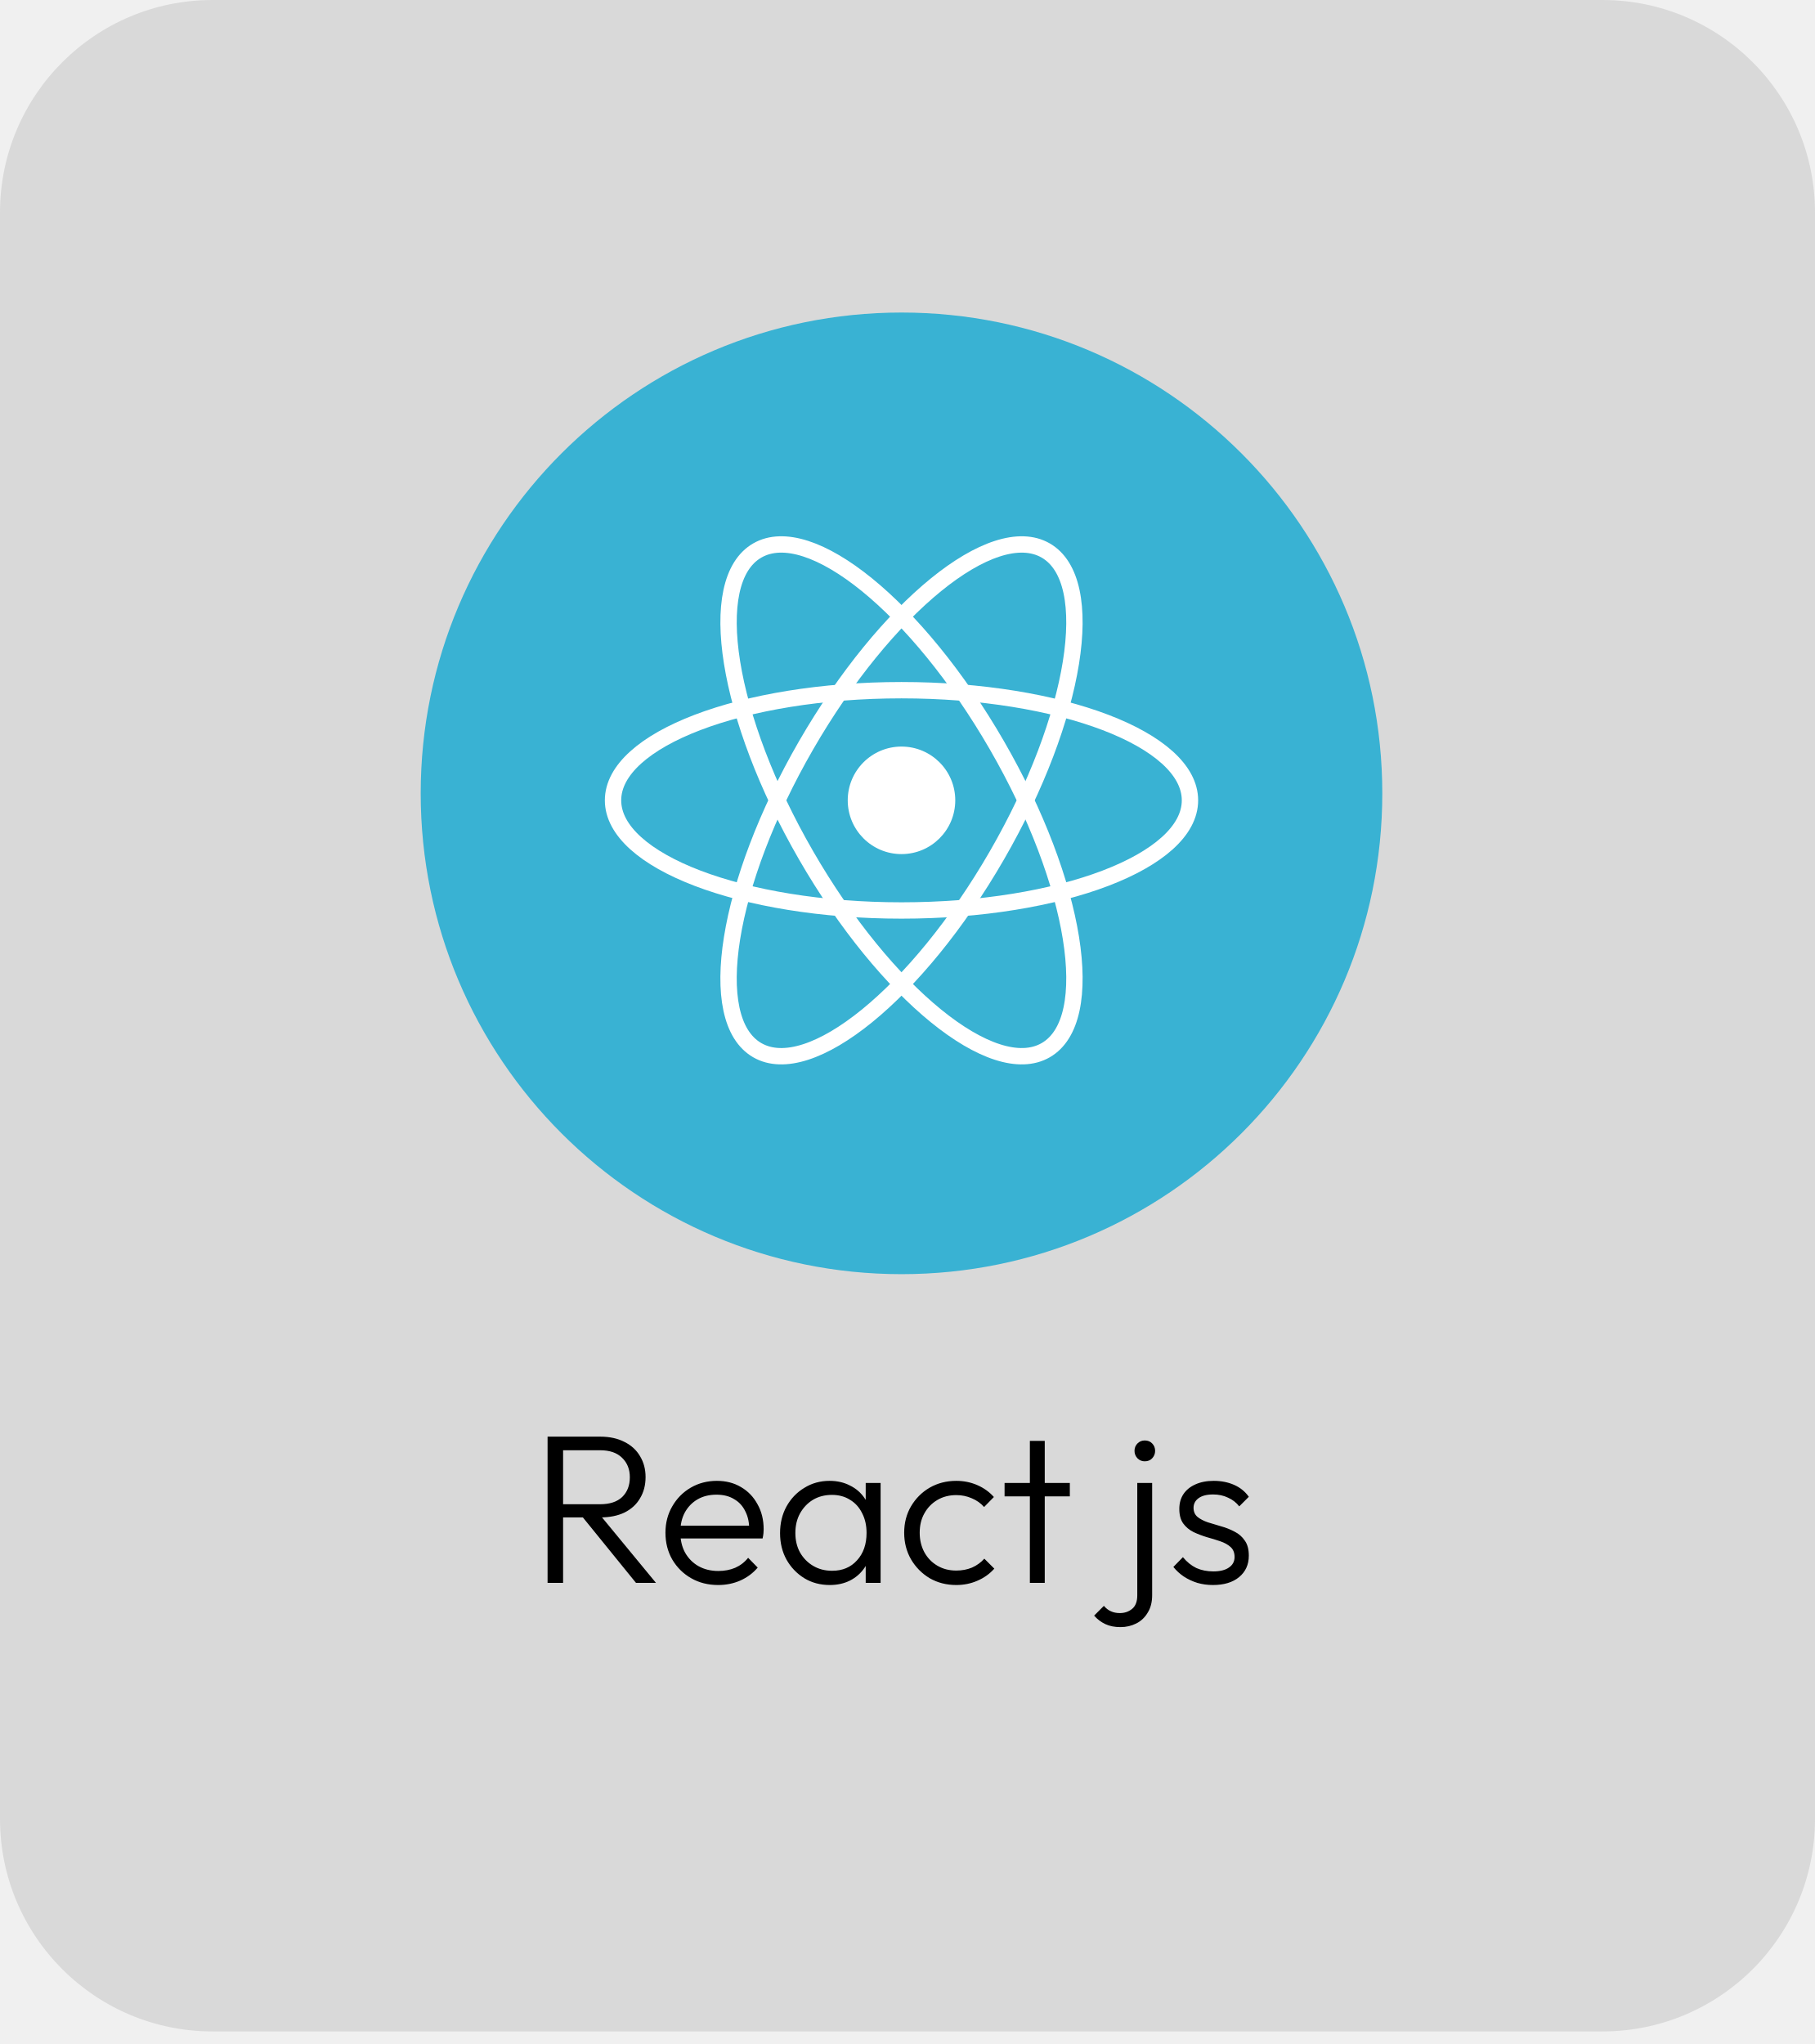
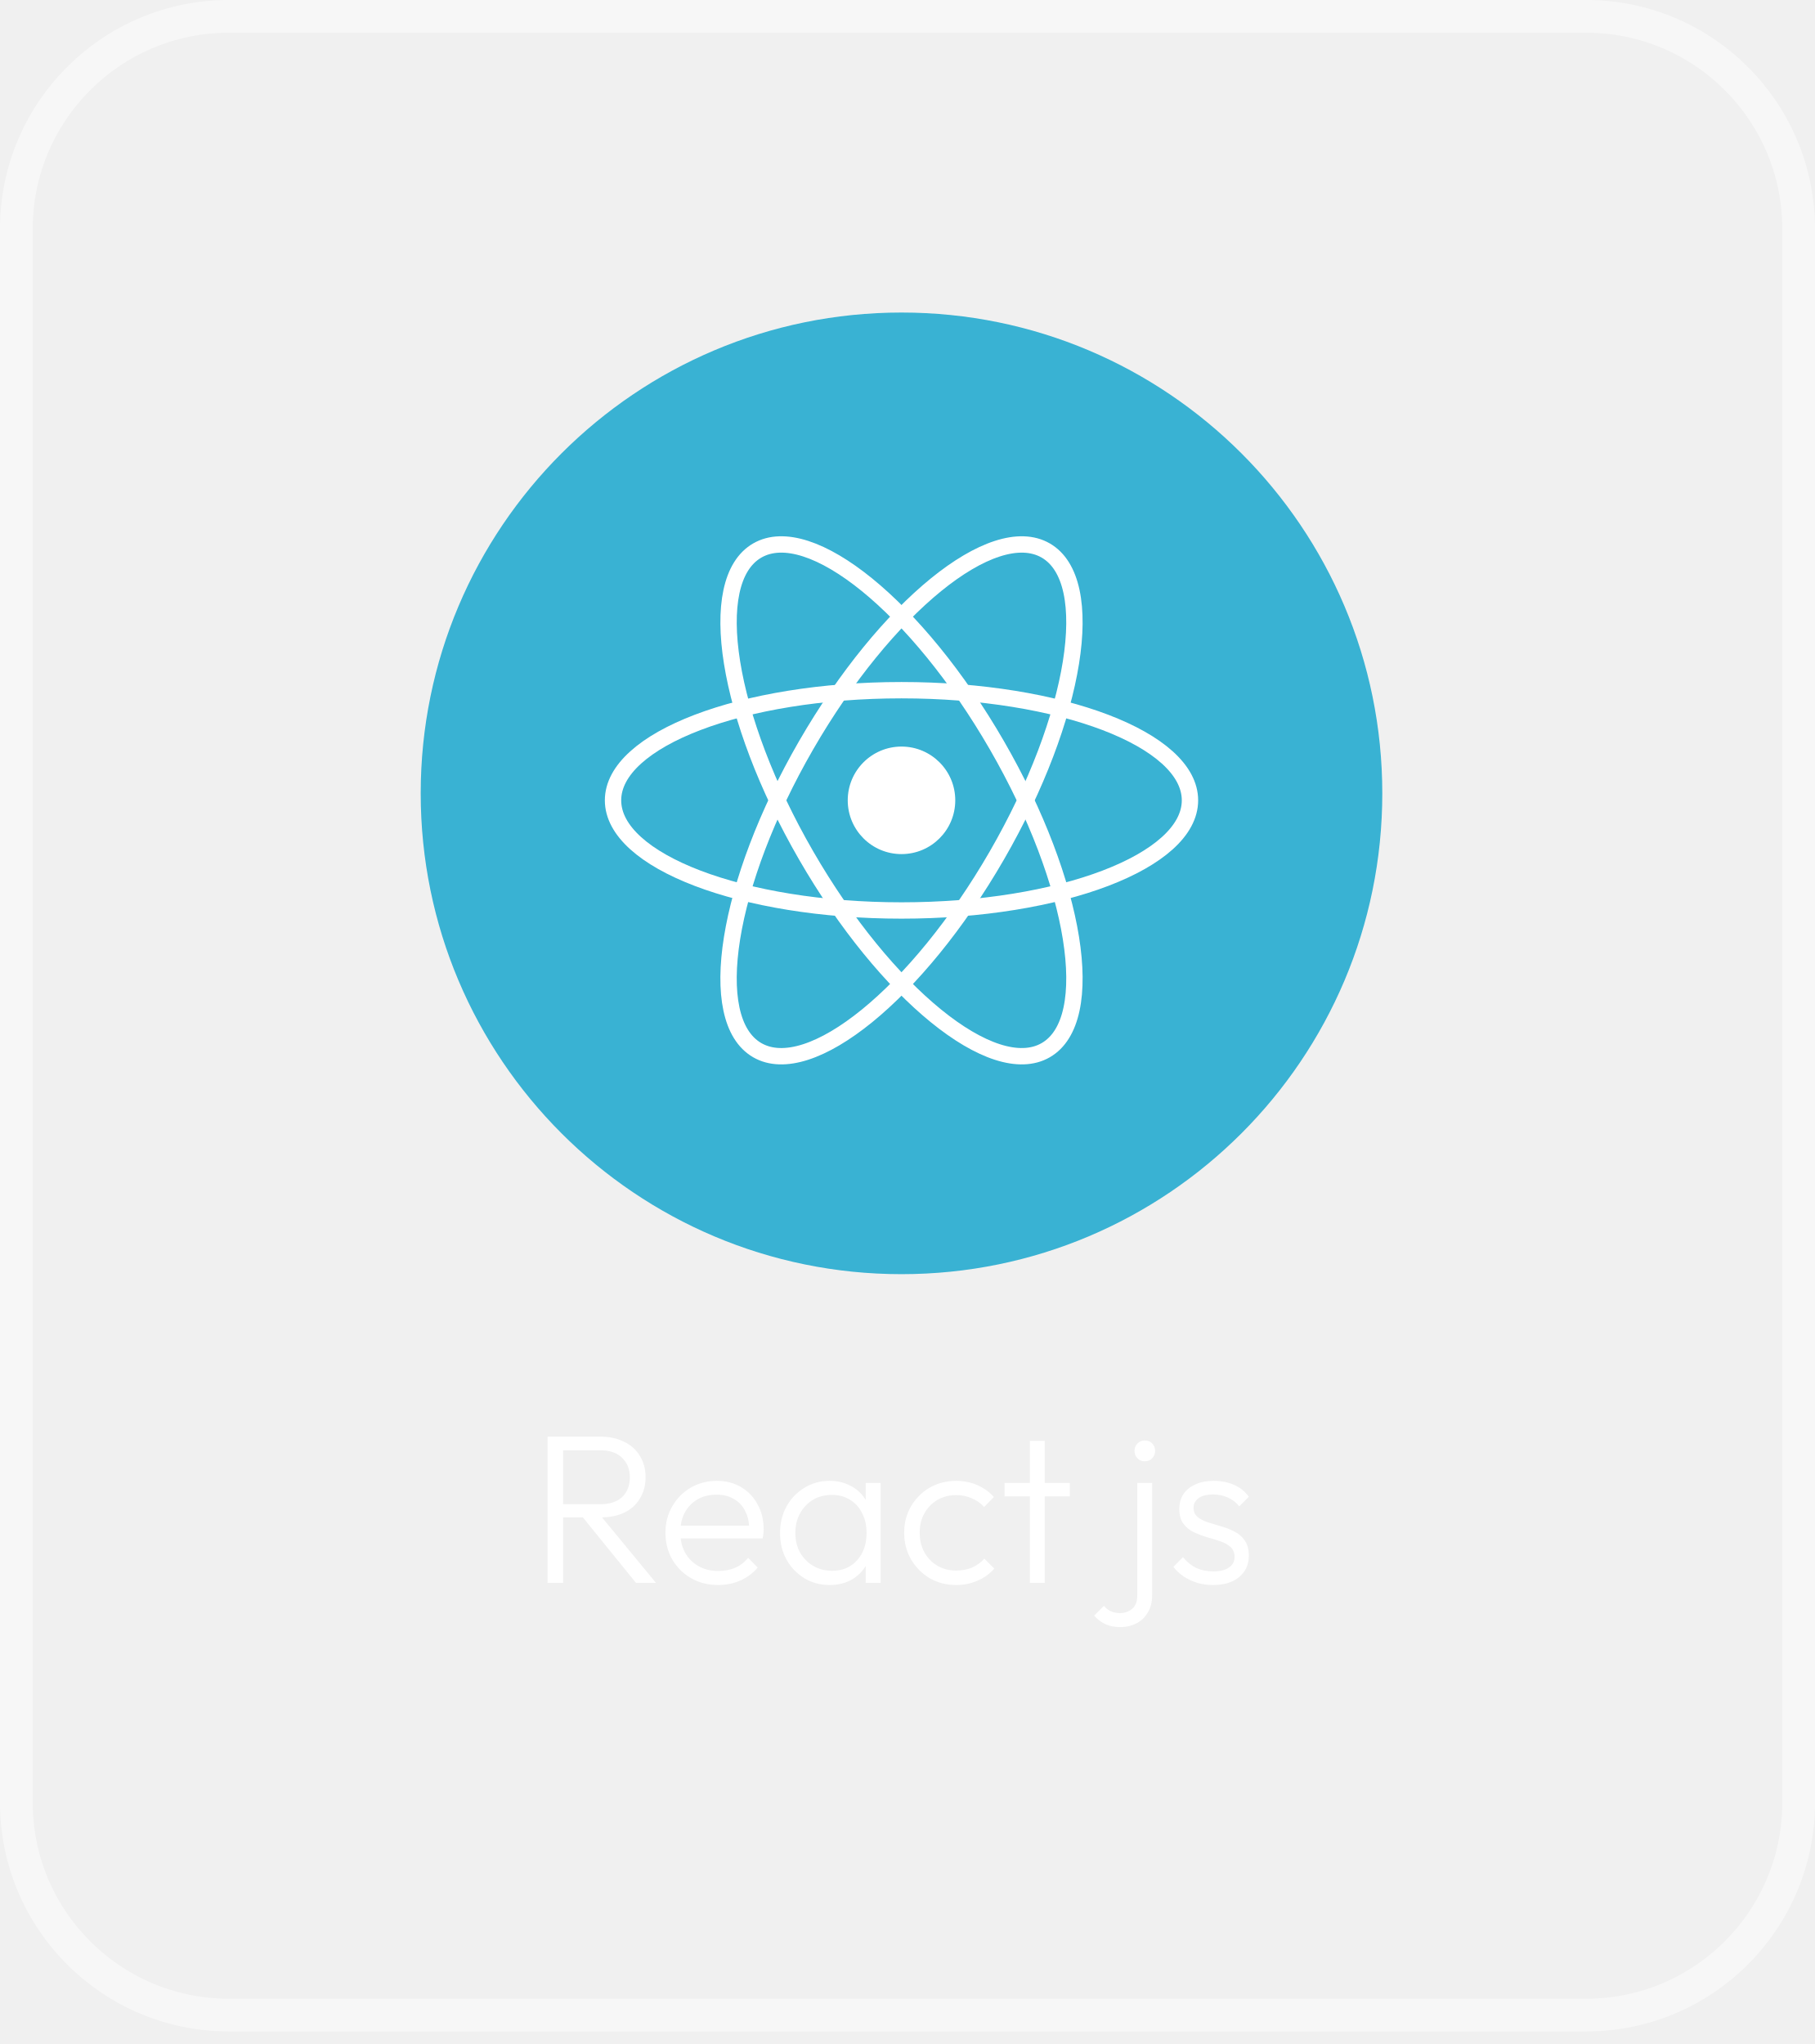
<svg xmlns="http://www.w3.org/2000/svg" width="111" height="125" viewBox="0 0 111 125" fill="none">
-   <rect width="111" height="124.232" rx="13" fill="#D9D9D9" />
+   <rect x="1" y="1" width="109" height="122.232" rx="13" stroke="white" stroke-opacity="0.48" stroke-width="2" />
  <rect x="25.729" y="19.113" width="58.808" height="58.808" rx="29.404" fill="#39B2D3" />
-   <mask id="mask0_145_62" style="mask-type:luminance" maskUnits="userSpaceOnUse" x="25" y="19" width="60" height="59">
+   <mask id="mask0_222_49" style="mask-type:luminance" maskUnits="userSpaceOnUse" x="25" y="19" width="60" height="59">
    <rect x="25.729" y="19.113" width="58.808" height="58.808" rx="29.404" fill="white" />
  </mask>
-   <g mask="url(#mask0_145_62)">
+   <g mask="url(#mask0_222_49)">
    <ellipse cx="55.133" cy="48.944" rx="3.288" ry="3.288" fill="white" />
    <ellipse cx="55.133" cy="48.944" rx="17.642" ry="6.736" stroke="white" />
    <ellipse cx="55.133" cy="48.944" rx="17.642" ry="6.736" transform="rotate(60 55.1325 48.9442)" stroke="white" />
    <ellipse cx="55.133" cy="48.944" rx="17.642" ry="6.736" transform="rotate(120 55.1325 48.9442)" stroke="white" />
  </g>
-   <path d="M34.099 92.797V91.991H36.699C37.289 91.991 37.739 91.844 38.051 91.549C38.363 91.246 38.519 90.843 38.519 90.34C38.519 89.855 38.363 89.461 38.051 89.157C37.739 88.845 37.289 88.689 36.699 88.689H34.099V87.857H36.699C37.28 87.857 37.778 87.966 38.194 88.182C38.61 88.39 38.927 88.681 39.143 89.053C39.369 89.426 39.481 89.851 39.481 90.327C39.481 90.821 39.369 91.255 39.143 91.627C38.927 92 38.61 92.29 38.194 92.498C37.778 92.698 37.28 92.797 36.699 92.797H34.099ZM33.488 96.801V87.857H34.437V96.801H33.488ZM38.896 96.801L35.542 92.667L36.465 92.368L40.118 96.801H38.896ZM43.921 96.931C43.306 96.931 42.756 96.793 42.27 96.515C41.785 96.238 41.399 95.857 41.113 95.371C40.836 94.886 40.697 94.34 40.697 93.733C40.697 93.135 40.836 92.598 41.113 92.121C41.391 91.636 41.768 91.255 42.244 90.977C42.721 90.7 43.254 90.561 43.843 90.561C44.398 90.561 44.888 90.687 45.312 90.938C45.746 91.19 46.084 91.541 46.326 91.991C46.578 92.433 46.703 92.945 46.703 93.525C46.703 93.595 46.699 93.677 46.69 93.772C46.682 93.859 46.664 93.963 46.638 94.084H41.347V93.304H46.144L45.819 93.59C45.828 93.14 45.75 92.754 45.585 92.433C45.429 92.104 45.2 91.853 44.896 91.679C44.602 91.497 44.242 91.406 43.817 91.406C43.375 91.406 42.99 91.502 42.66 91.692C42.331 91.883 42.071 92.152 41.88 92.498C41.698 92.836 41.607 93.239 41.607 93.707C41.607 94.175 41.703 94.587 41.893 94.942C42.093 95.298 42.366 95.575 42.712 95.774C43.068 95.974 43.475 96.073 43.934 96.073C44.307 96.073 44.649 96.008 44.961 95.878C45.273 95.74 45.538 95.536 45.754 95.267L46.339 95.865C46.053 96.203 45.698 96.468 45.273 96.658C44.857 96.84 44.407 96.931 43.921 96.931ZM50.748 96.931C50.167 96.931 49.647 96.793 49.188 96.515C48.728 96.229 48.364 95.848 48.096 95.371C47.836 94.895 47.706 94.357 47.706 93.759C47.706 93.153 47.836 92.611 48.096 92.134C48.364 91.649 48.728 91.268 49.188 90.99C49.647 90.704 50.163 90.561 50.734 90.561C51.203 90.561 51.618 90.657 51.983 90.847C52.355 91.029 52.654 91.289 52.88 91.627C53.114 91.957 53.257 92.342 53.309 92.784V94.695C53.257 95.137 53.114 95.527 52.88 95.865C52.654 96.203 52.355 96.468 51.983 96.658C51.618 96.84 51.207 96.931 50.748 96.931ZM50.891 96.06C51.523 96.06 52.03 95.848 52.411 95.423C52.801 94.999 52.996 94.44 52.996 93.746C52.996 93.287 52.906 92.884 52.724 92.537C52.55 92.182 52.303 91.909 51.983 91.718C51.67 91.519 51.302 91.419 50.877 91.419C50.444 91.419 50.059 91.519 49.721 91.718C49.391 91.918 49.127 92.195 48.928 92.55C48.737 92.897 48.642 93.296 48.642 93.746C48.642 94.197 48.737 94.596 48.928 94.942C49.127 95.289 49.395 95.562 49.733 95.761C50.072 95.961 50.457 96.06 50.891 96.06ZM52.944 96.801V95.163L53.127 93.655L52.944 92.186V90.691H53.855V96.801H52.944ZM58.482 96.931C57.884 96.931 57.342 96.793 56.857 96.515C56.38 96.229 55.999 95.844 55.713 95.358C55.436 94.873 55.297 94.331 55.297 93.733C55.297 93.135 55.436 92.598 55.713 92.121C55.999 91.636 56.38 91.255 56.857 90.977C57.342 90.7 57.884 90.561 58.482 90.561C58.941 90.561 59.37 90.648 59.769 90.821C60.168 90.995 60.506 91.237 60.783 91.549L60.185 92.16C59.977 91.926 59.726 91.749 59.431 91.627C59.136 91.497 58.82 91.432 58.482 91.432C58.049 91.432 57.663 91.532 57.325 91.731C56.987 91.931 56.723 92.204 56.532 92.55C56.341 92.888 56.246 93.283 56.246 93.733C56.246 94.175 56.341 94.574 56.532 94.929C56.723 95.276 56.987 95.549 57.325 95.748C57.663 95.948 58.049 96.047 58.482 96.047C58.829 96.047 59.149 95.987 59.444 95.865C59.739 95.735 59.99 95.553 60.198 95.319L60.809 95.93C60.523 96.251 60.176 96.498 59.769 96.671C59.37 96.845 58.941 96.931 58.482 96.931ZM62.984 96.801V88.117H63.894V96.801H62.984ZM61.437 91.51V90.691H65.428V91.51H61.437ZM68.525 99.505C68.17 99.505 67.862 99.445 67.602 99.323C67.342 99.202 67.113 99.029 66.913 98.803L67.511 98.205C67.641 98.361 67.789 98.474 67.953 98.543C68.109 98.613 68.287 98.647 68.486 98.647C68.781 98.647 69.032 98.561 69.24 98.387C69.448 98.214 69.552 97.941 69.552 97.568V90.691H70.462V97.555C70.462 97.98 70.371 98.335 70.189 98.621C70.016 98.916 69.782 99.137 69.487 99.284C69.193 99.432 68.872 99.505 68.525 99.505ZM70.007 89.365C69.834 89.365 69.687 89.305 69.565 89.183C69.444 89.053 69.383 88.902 69.383 88.728C69.383 88.546 69.444 88.395 69.565 88.273C69.687 88.152 69.834 88.091 70.007 88.091C70.198 88.091 70.35 88.152 70.462 88.273C70.584 88.395 70.644 88.546 70.644 88.728C70.644 88.902 70.584 89.053 70.462 89.183C70.35 89.305 70.198 89.365 70.007 89.365ZM74.177 96.931C73.848 96.931 73.532 96.888 73.228 96.801C72.925 96.706 72.648 96.576 72.396 96.411C72.154 96.247 71.941 96.052 71.759 95.826L72.344 95.228C72.587 95.523 72.86 95.744 73.163 95.891C73.475 96.03 73.822 96.099 74.203 96.099C74.611 96.099 74.927 96.021 75.152 95.865C75.386 95.709 75.503 95.493 75.503 95.215C75.503 94.955 75.421 94.752 75.256 94.604C75.092 94.457 74.879 94.34 74.619 94.253C74.368 94.167 74.099 94.084 73.813 94.006C73.527 93.92 73.254 93.816 72.994 93.694C72.734 93.564 72.522 93.387 72.357 93.161C72.201 92.936 72.123 92.641 72.123 92.277C72.123 91.931 72.206 91.632 72.37 91.38C72.544 91.12 72.786 90.921 73.098 90.782C73.419 90.635 73.796 90.561 74.229 90.561C74.689 90.561 75.105 90.644 75.477 90.808C75.85 90.973 76.149 91.216 76.374 91.536L75.789 92.121C75.607 91.887 75.378 91.71 75.1 91.588C74.832 91.458 74.528 91.393 74.19 91.393C73.8 91.393 73.501 91.471 73.293 91.627C73.094 91.775 72.994 91.97 72.994 92.212C72.994 92.446 73.077 92.633 73.241 92.771C73.406 92.901 73.614 93.01 73.865 93.096C74.125 93.174 74.398 93.257 74.684 93.343C74.97 93.421 75.243 93.53 75.503 93.668C75.763 93.798 75.971 93.98 76.127 94.214C76.292 94.44 76.374 94.747 76.374 95.137C76.374 95.683 76.175 96.121 75.776 96.45C75.386 96.771 74.853 96.931 74.177 96.931Z" fill="black" />
+   <path d="M34.099 92.797V91.991H36.699C37.289 91.991 37.739 91.844 38.051 91.549C38.363 91.246 38.519 90.843 38.519 90.34C38.519 89.855 38.363 89.461 38.051 89.157C37.739 88.845 37.289 88.689 36.699 88.689H34.099V87.857H36.699C37.28 87.857 37.778 87.966 38.194 88.182C38.61 88.39 38.927 88.681 39.143 89.053C39.369 89.426 39.481 89.851 39.481 90.327C39.481 90.821 39.369 91.255 39.143 91.627C38.927 92 38.61 92.29 38.194 92.498C37.778 92.698 37.28 92.797 36.699 92.797H34.099ZM33.488 96.801V87.857H34.437V96.801H33.488ZM38.896 96.801L35.542 92.667L36.465 92.368L40.118 96.801H38.896ZM43.921 96.931C43.306 96.931 42.756 96.793 42.27 96.515C41.785 96.238 41.399 95.857 41.113 95.371C40.836 94.886 40.697 94.34 40.697 93.733C40.697 93.135 40.836 92.598 41.113 92.121C41.391 91.636 41.768 91.255 42.244 90.977C42.721 90.7 43.254 90.561 43.843 90.561C44.398 90.561 44.888 90.687 45.312 90.938C45.746 91.19 46.084 91.541 46.326 91.991C46.578 92.433 46.703 92.945 46.703 93.525C46.703 93.595 46.699 93.677 46.69 93.772C46.682 93.859 46.664 93.963 46.638 94.084H41.347V93.304H46.144L45.819 93.59C45.828 93.14 45.75 92.754 45.585 92.433C45.429 92.104 45.2 91.853 44.896 91.679C44.602 91.497 44.242 91.406 43.817 91.406C43.375 91.406 42.99 91.502 42.66 91.692C42.331 91.883 42.071 92.152 41.88 92.498C41.698 92.836 41.607 93.239 41.607 93.707C41.607 94.175 41.703 94.587 41.893 94.942C42.093 95.298 42.366 95.575 42.712 95.774C43.068 95.974 43.475 96.073 43.934 96.073C44.307 96.073 44.649 96.008 44.961 95.878C45.273 95.74 45.538 95.536 45.754 95.267L46.339 95.865C46.053 96.203 45.698 96.468 45.273 96.658C44.857 96.84 44.407 96.931 43.921 96.931ZM50.748 96.931C50.167 96.931 49.647 96.793 49.188 96.515C48.728 96.229 48.364 95.848 48.096 95.371C47.836 94.895 47.706 94.357 47.706 93.759C47.706 93.153 47.836 92.611 48.096 92.134C48.364 91.649 48.728 91.268 49.188 90.99C49.647 90.704 50.163 90.561 50.734 90.561C51.203 90.561 51.618 90.657 51.983 90.847C52.355 91.029 52.654 91.289 52.88 91.627C53.114 91.957 53.257 92.342 53.309 92.784V94.695C53.257 95.137 53.114 95.527 52.88 95.865C52.654 96.203 52.355 96.468 51.983 96.658C51.618 96.84 51.207 96.931 50.748 96.931ZM50.891 96.06C51.523 96.06 52.03 95.848 52.411 95.423C52.801 94.999 52.996 94.44 52.996 93.746C52.996 93.287 52.906 92.884 52.724 92.537C52.55 92.182 52.303 91.909 51.983 91.718C51.67 91.519 51.302 91.419 50.877 91.419C50.444 91.419 50.059 91.519 49.721 91.718C49.391 91.918 49.127 92.195 48.928 92.55C48.737 92.897 48.642 93.296 48.642 93.746C48.642 94.197 48.737 94.596 48.928 94.942C49.127 95.289 49.395 95.562 49.733 95.761C50.072 95.961 50.457 96.06 50.891 96.06ZM52.944 96.801V95.163L53.127 93.655L52.944 92.186V90.691H53.855V96.801H52.944ZM58.482 96.931C57.884 96.931 57.342 96.793 56.857 96.515C56.38 96.229 55.999 95.844 55.713 95.358C55.436 94.873 55.297 94.331 55.297 93.733C55.297 93.135 55.436 92.598 55.713 92.121C55.999 91.636 56.38 91.255 56.857 90.977C57.342 90.7 57.884 90.561 58.482 90.561C58.941 90.561 59.37 90.648 59.769 90.821C60.168 90.995 60.506 91.237 60.783 91.549L60.185 92.16C59.977 91.926 59.726 91.749 59.431 91.627C59.136 91.497 58.82 91.432 58.482 91.432C58.049 91.432 57.663 91.532 57.325 91.731C56.987 91.931 56.723 92.204 56.532 92.55C56.341 92.888 56.246 93.283 56.246 93.733C56.246 94.175 56.341 94.574 56.532 94.929C56.723 95.276 56.987 95.549 57.325 95.748C57.663 95.948 58.049 96.047 58.482 96.047C58.829 96.047 59.149 95.987 59.444 95.865C59.739 95.735 59.99 95.553 60.198 95.319L60.809 95.93C60.523 96.251 60.176 96.498 59.769 96.671C59.37 96.845 58.941 96.931 58.482 96.931ZM62.984 96.801V88.117H63.894V96.801H62.984ZM61.437 91.51V90.691H65.428V91.51H61.437ZM68.525 99.505C68.17 99.505 67.862 99.445 67.602 99.323C67.342 99.202 67.113 99.029 66.913 98.803L67.511 98.205C67.641 98.361 67.789 98.474 67.953 98.543C68.109 98.613 68.287 98.647 68.486 98.647C68.781 98.647 69.032 98.561 69.24 98.387C69.448 98.214 69.552 97.941 69.552 97.568V90.691H70.462V97.555C70.462 97.98 70.371 98.335 70.189 98.621C70.016 98.916 69.782 99.137 69.487 99.284C69.193 99.432 68.872 99.505 68.525 99.505ZM70.007 89.365C69.834 89.365 69.687 89.305 69.565 89.183C69.444 89.053 69.383 88.902 69.383 88.728C69.383 88.546 69.444 88.395 69.565 88.273C69.687 88.152 69.834 88.091 70.007 88.091C70.198 88.091 70.35 88.152 70.462 88.273C70.584 88.395 70.644 88.546 70.644 88.728C70.644 88.902 70.584 89.053 70.462 89.183C70.35 89.305 70.198 89.365 70.007 89.365ZM74.177 96.931C73.848 96.931 73.532 96.888 73.228 96.801C72.925 96.706 72.648 96.576 72.396 96.411C72.154 96.247 71.941 96.052 71.759 95.826L72.344 95.228C72.587 95.523 72.86 95.744 73.163 95.891C73.475 96.03 73.822 96.099 74.203 96.099C74.611 96.099 74.927 96.021 75.152 95.865C75.386 95.709 75.503 95.493 75.503 95.215C75.503 94.955 75.421 94.752 75.256 94.604C75.092 94.457 74.879 94.34 74.619 94.253C74.368 94.167 74.099 94.084 73.813 94.006C73.527 93.92 73.254 93.816 72.994 93.694C72.734 93.564 72.522 93.387 72.357 93.161C72.201 92.936 72.123 92.641 72.123 92.277C72.123 91.931 72.206 91.632 72.37 91.38C72.544 91.12 72.786 90.921 73.098 90.782C73.419 90.635 73.796 90.561 74.229 90.561C74.689 90.561 75.105 90.644 75.477 90.808C75.85 90.973 76.149 91.216 76.374 91.536L75.789 92.121C75.607 91.887 75.378 91.71 75.1 91.588C74.832 91.458 74.528 91.393 74.19 91.393C73.8 91.393 73.501 91.471 73.293 91.627C73.094 91.775 72.994 91.97 72.994 92.212C72.994 92.446 73.077 92.633 73.241 92.771C73.406 92.901 73.614 93.01 73.865 93.096C74.125 93.174 74.398 93.257 74.684 93.343C74.97 93.421 75.243 93.53 75.503 93.668C75.763 93.798 75.971 93.98 76.127 94.214C76.292 94.44 76.374 94.747 76.374 95.137C76.374 95.683 76.175 96.121 75.776 96.45C75.386 96.771 74.853 96.931 74.177 96.931Z" fill="white" />
</svg>
